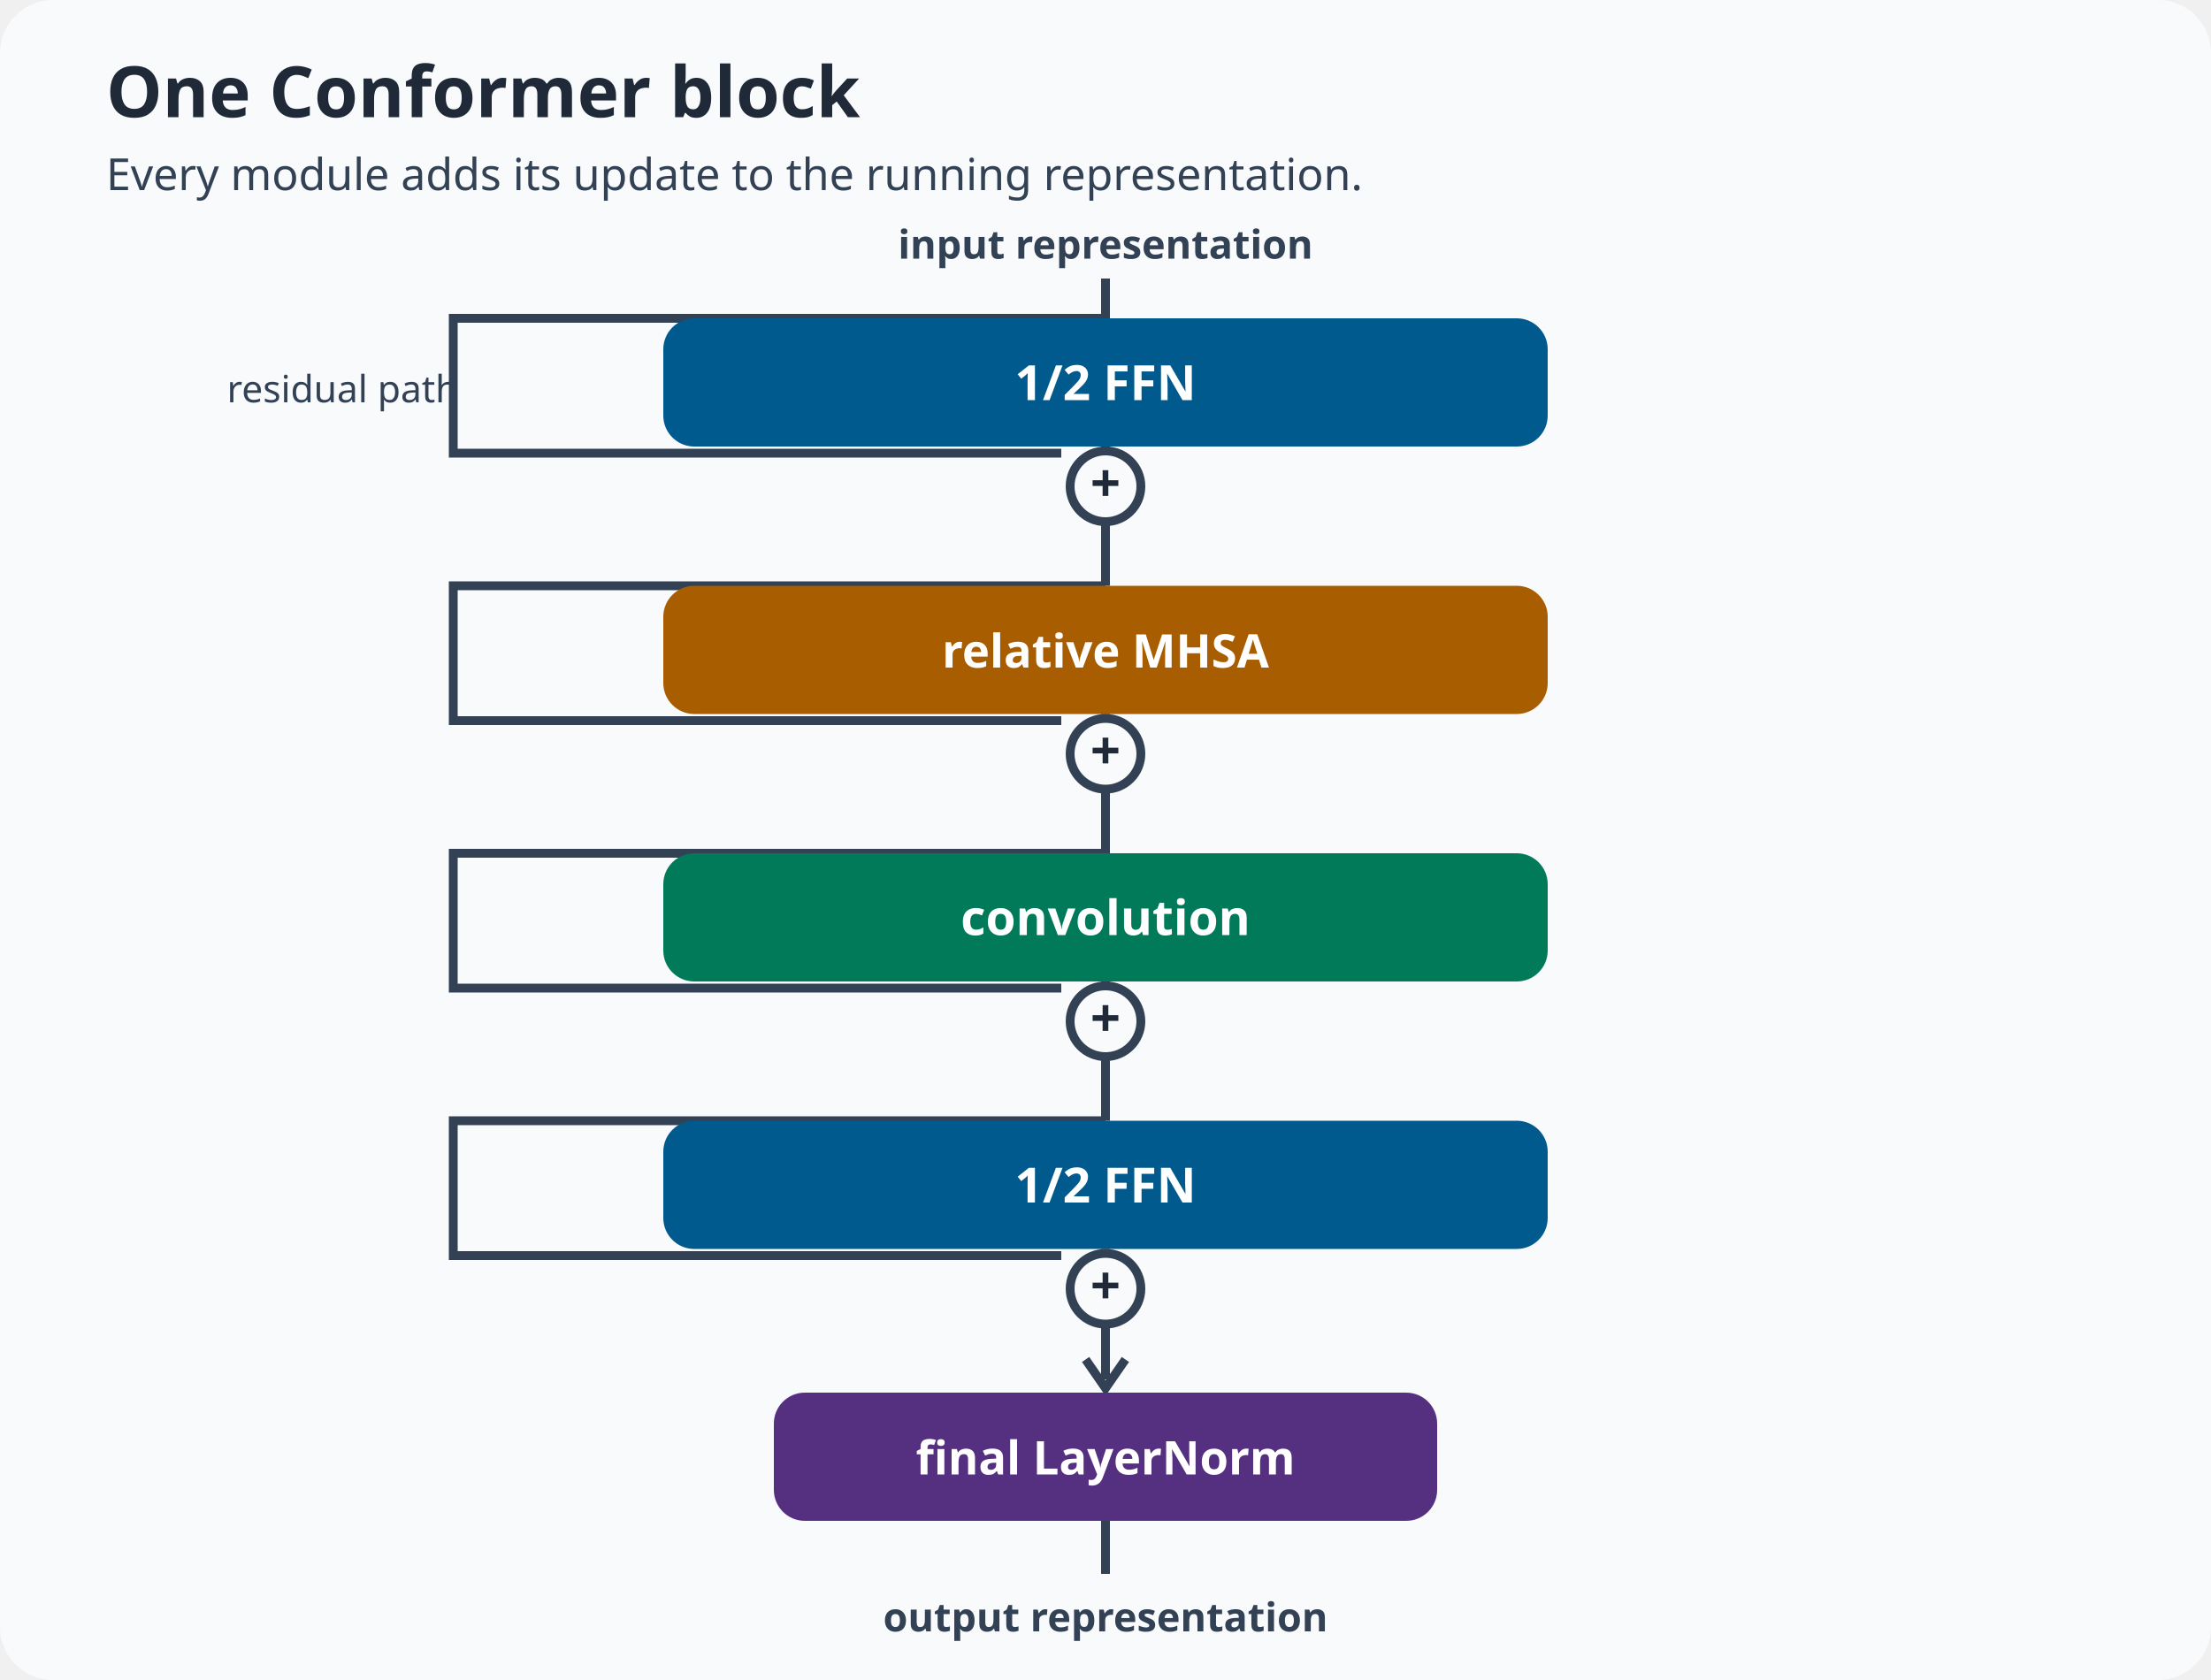
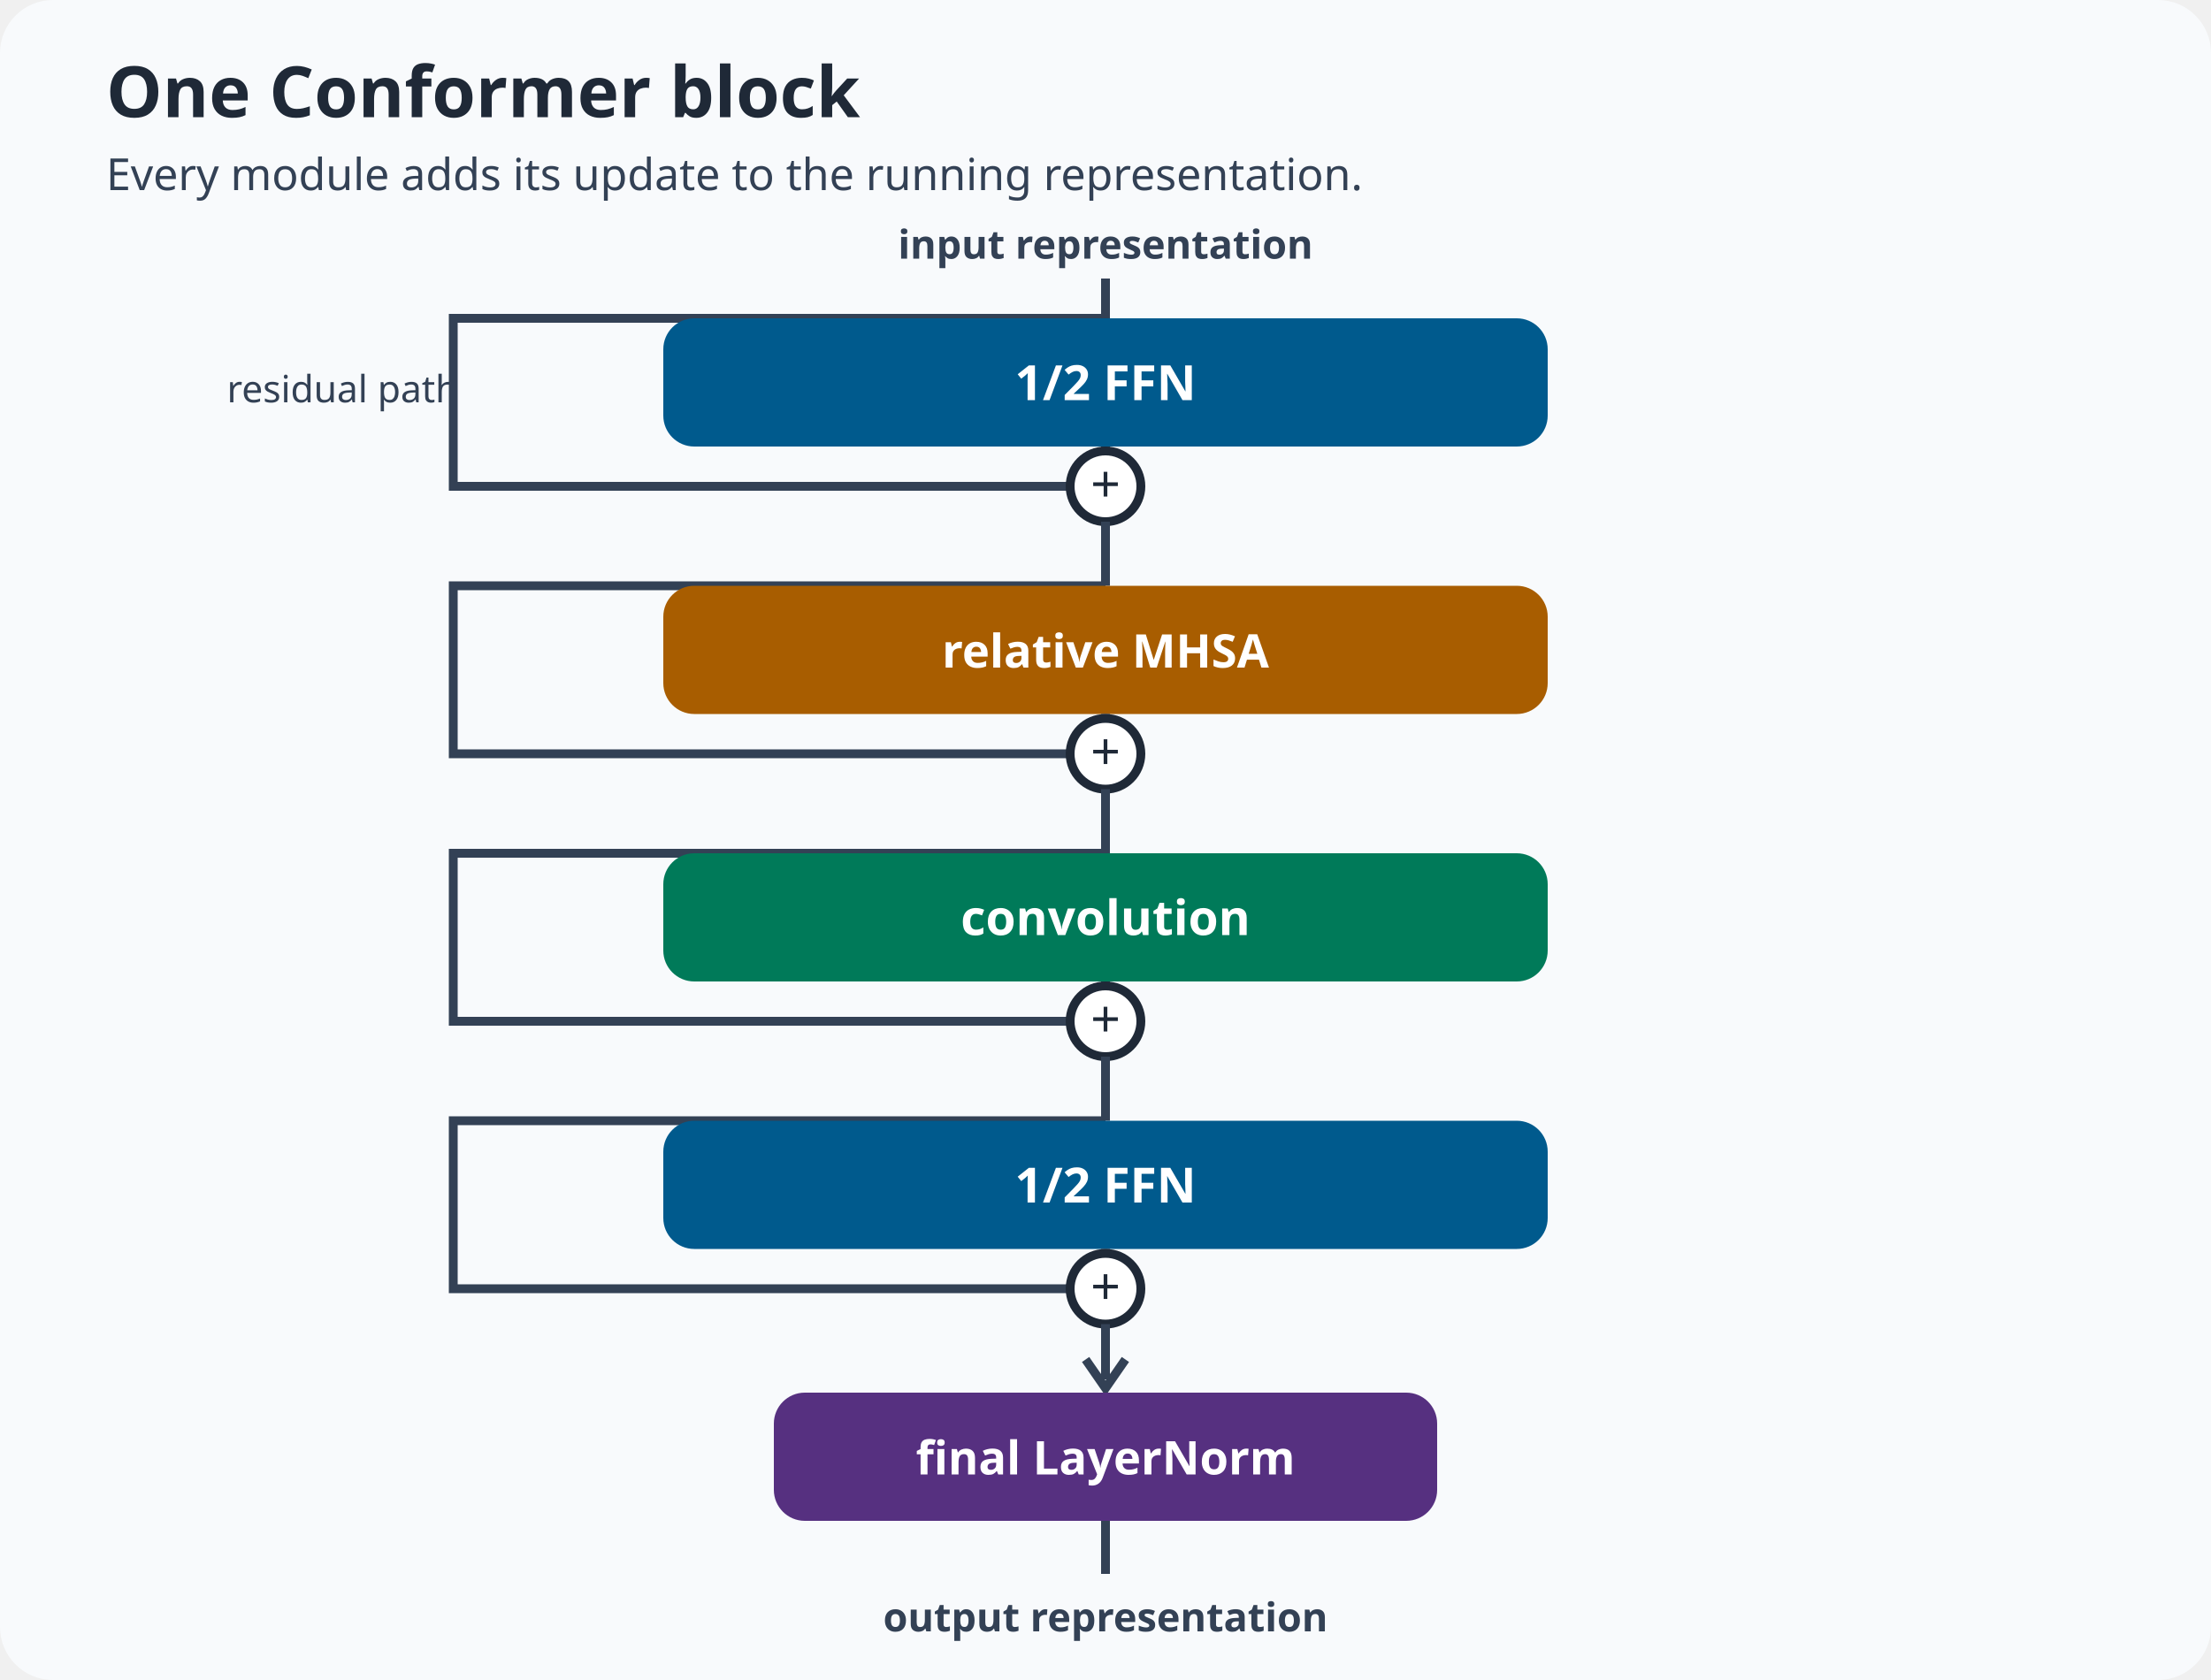
<svg xmlns="http://www.w3.org/2000/svg" viewBox="0 0 1000 760" role="img" aria-labelledby="title desc">
  <style>
-     .bg{fill:#f8fafc}.text{fill:#1f2937;font-family:system-ui,sans-serif}.muted{fill:#334155;font-family:system-ui,sans-serif}.line{stroke:#334155}.blue{fill:#005a8d}.orange{fill:#a85d00}.green{fill:#007a59}.purple{fill:#563080}
-     @media(prefers-color-scheme:dark){.bg{fill:#111827}.text{fill:#f8fafc}.muted{fill:#e2e8f0}.line{stroke:#cbd5e1}}
+     .bg{fill:#f8fafc}.text{fill:#1f2937;font-family:system-ui,sans-serif}.muted{fill:#334155;font-family:system-ui,sans-serif}.line{stroke:#334155}.node{fill:#ffffff;stroke:#1f2937}.node-text{fill:#1f2937}.blue{fill:#005a8d}.orange{fill:#a85d00}.green{fill:#007a59}.purple{fill:#563080}
+     @media(prefers-color-scheme:dark){.bg{fill:#111827}.text{fill:#f8fafc}.muted{fill:#e2e8f0}.line{stroke:#cbd5e1}.node{fill:#1f2937;stroke:#f8fafc}.node-text{fill:#ffffff}}
  </style>
  <rect class="bg" width="1000" height="760" rx="24" />
  <text class="text" x="48" y="53" font-size="32" font-weight="700">One Conformer block</text>
  <text class="muted" x="48" y="86" font-size="20">Every module adds its update to the running representation.</text>
  <text class="muted" x="500" y="117" text-anchor="middle" font-size="18" font-weight="700">input representation</text>
  <path d="M500 126v18" class="line" stroke-width="4" />
-   <path d="M500 144H205v61h275" class="line" fill="none" stroke-width="4" />
+   <path d="M500 144H205v76h279" class="line" fill="none" stroke-width="4" />
  <g transform="translate(300 144)">
    <rect width="400" height="58" rx="14" class="blue" />
    <text x="200" y="37" text-anchor="middle" fill="white" font-size="22" font-family="system-ui,sans-serif" font-weight="700">1/2 FFN</text>
  </g>
  <path d="M500 202v3" class="line" stroke-width="4" />
-   <circle cx="500" cy="220" r="16" fill="#f8fafc" stroke="#334155" stroke-width="4" />
-   <text class="text" x="500" y="227" text-anchor="middle" font-size="24" font-weight="700">+</text>
+   <circle class="node" cx="500" cy="220" r="16" stroke-width="4" />
+   <text class="node-text" x="500" y="227" text-anchor="middle" font-size="24" font-weight="700">+</text>
  <path d="M500 236v29" class="line" stroke-width="4" />
-   <path d="M500 265H205v61h275" class="line" fill="none" stroke-width="4" />
+   <path d="M500 265H205v76h279" class="line" fill="none" stroke-width="4" />
  <g transform="translate(300 265)">
    <rect width="400" height="58" rx="14" class="orange" />
    <text x="200" y="37" text-anchor="middle" fill="white" font-size="21" font-family="system-ui,sans-serif" font-weight="700">relative MHSA</text>
  </g>
  <path d="M500 323v3" class="line" stroke-width="4" />
-   <circle cx="500" cy="341" r="16" fill="#f8fafc" stroke="#334155" stroke-width="4" />
-   <text class="text" x="500" y="348" text-anchor="middle" font-size="24" font-weight="700">+</text>
+   <circle class="node" cx="500" cy="341" r="16" stroke-width="4" />
+   <text class="node-text" x="500" y="348" text-anchor="middle" font-size="24" font-weight="700">+</text>
  <path d="M500 357v29" class="line" stroke-width="4" />
-   <path d="M500 386H205v61h275" class="line" fill="none" stroke-width="4" />
+   <path d="M500 386H205v76h279" class="line" fill="none" stroke-width="4" />
  <g transform="translate(300 386)">
    <rect width="400" height="58" rx="14" class="green" />
    <text x="200" y="37" text-anchor="middle" fill="white" font-size="22" font-family="system-ui,sans-serif" font-weight="700">convolution</text>
  </g>
  <path d="M500 444v3" class="line" stroke-width="4" />
-   <circle cx="500" cy="462" r="16" fill="#f8fafc" stroke="#334155" stroke-width="4" />
-   <text class="text" x="500" y="469" text-anchor="middle" font-size="24" font-weight="700">+</text>
+   <circle class="node" cx="500" cy="462" r="16" stroke-width="4" />
+   <text class="node-text" x="500" y="469" text-anchor="middle" font-size="24" font-weight="700">+</text>
  <path d="M500 478v29" class="line" stroke-width="4" />
-   <path d="M500 507H205v61h275" class="line" fill="none" stroke-width="4" />
+   <path d="M500 507H205v76h279" class="line" fill="none" stroke-width="4" />
  <g transform="translate(300 507)">
    <rect width="400" height="58" rx="14" class="blue" />
    <text x="200" y="37" text-anchor="middle" fill="white" font-size="22" font-family="system-ui,sans-serif" font-weight="700">1/2 FFN</text>
  </g>
  <path d="M500 565v3" class="line" stroke-width="4" />
-   <circle cx="500" cy="583" r="16" fill="#f8fafc" stroke="#334155" stroke-width="4" />
-   <text class="text" x="500" y="590" text-anchor="middle" font-size="24" font-weight="700">+</text>
+   <circle class="node" cx="500" cy="583" r="16" stroke-width="4" />
+   <text class="node-text" x="500" y="590" text-anchor="middle" font-size="24" font-weight="700">+</text>
  <path d="M500 599v25" class="line" stroke-width="4" />
  <path d="m491 615 9 13 9-13" fill="none" class="line" stroke-width="4" />
  <g transform="translate(350 630)">
    <rect width="300" height="58" rx="14" class="purple" />
    <text x="150" y="37" text-anchor="middle" fill="white" font-size="21" font-family="system-ui,sans-serif" font-weight="700">final LayerNorm</text>
  </g>
  <path d="M500 688v24" class="line" stroke-width="4" />
  <text class="muted" x="500" y="738" text-anchor="middle" font-size="18" font-weight="700">output representation</text>
  <text class="muted" x="155" y="182" text-anchor="middle" font-size="17">residual path</text>
</svg>
